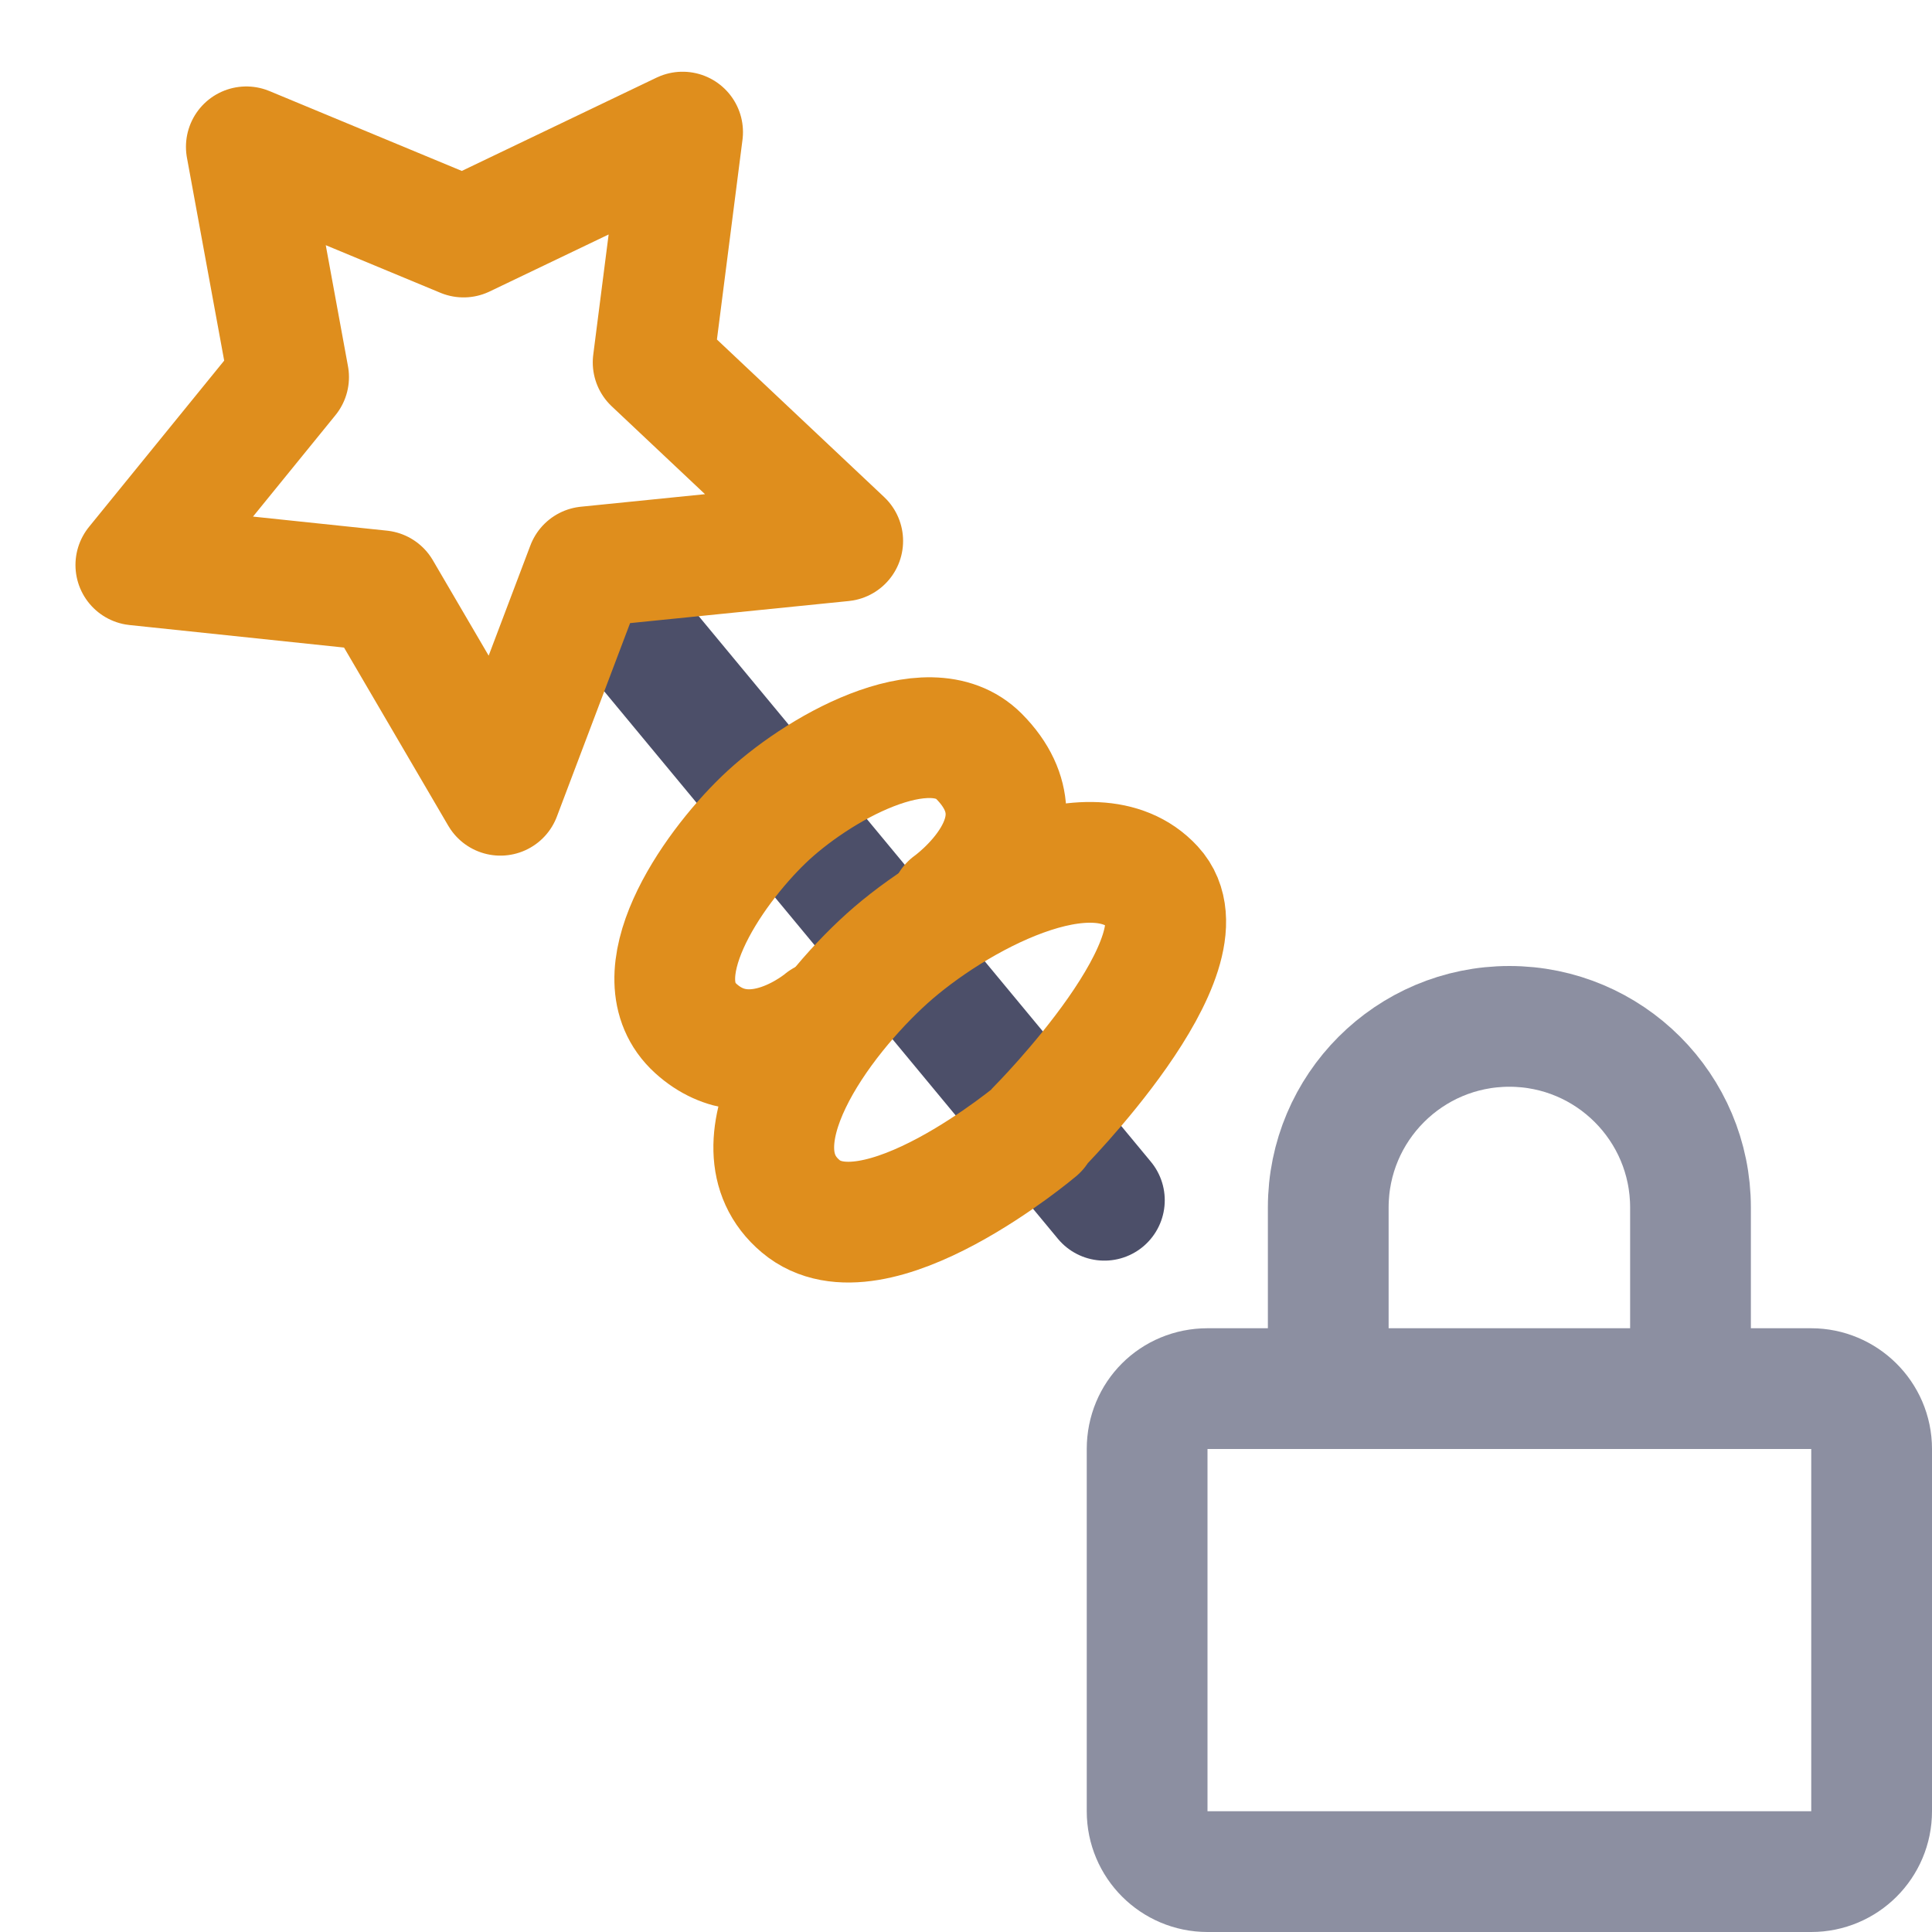
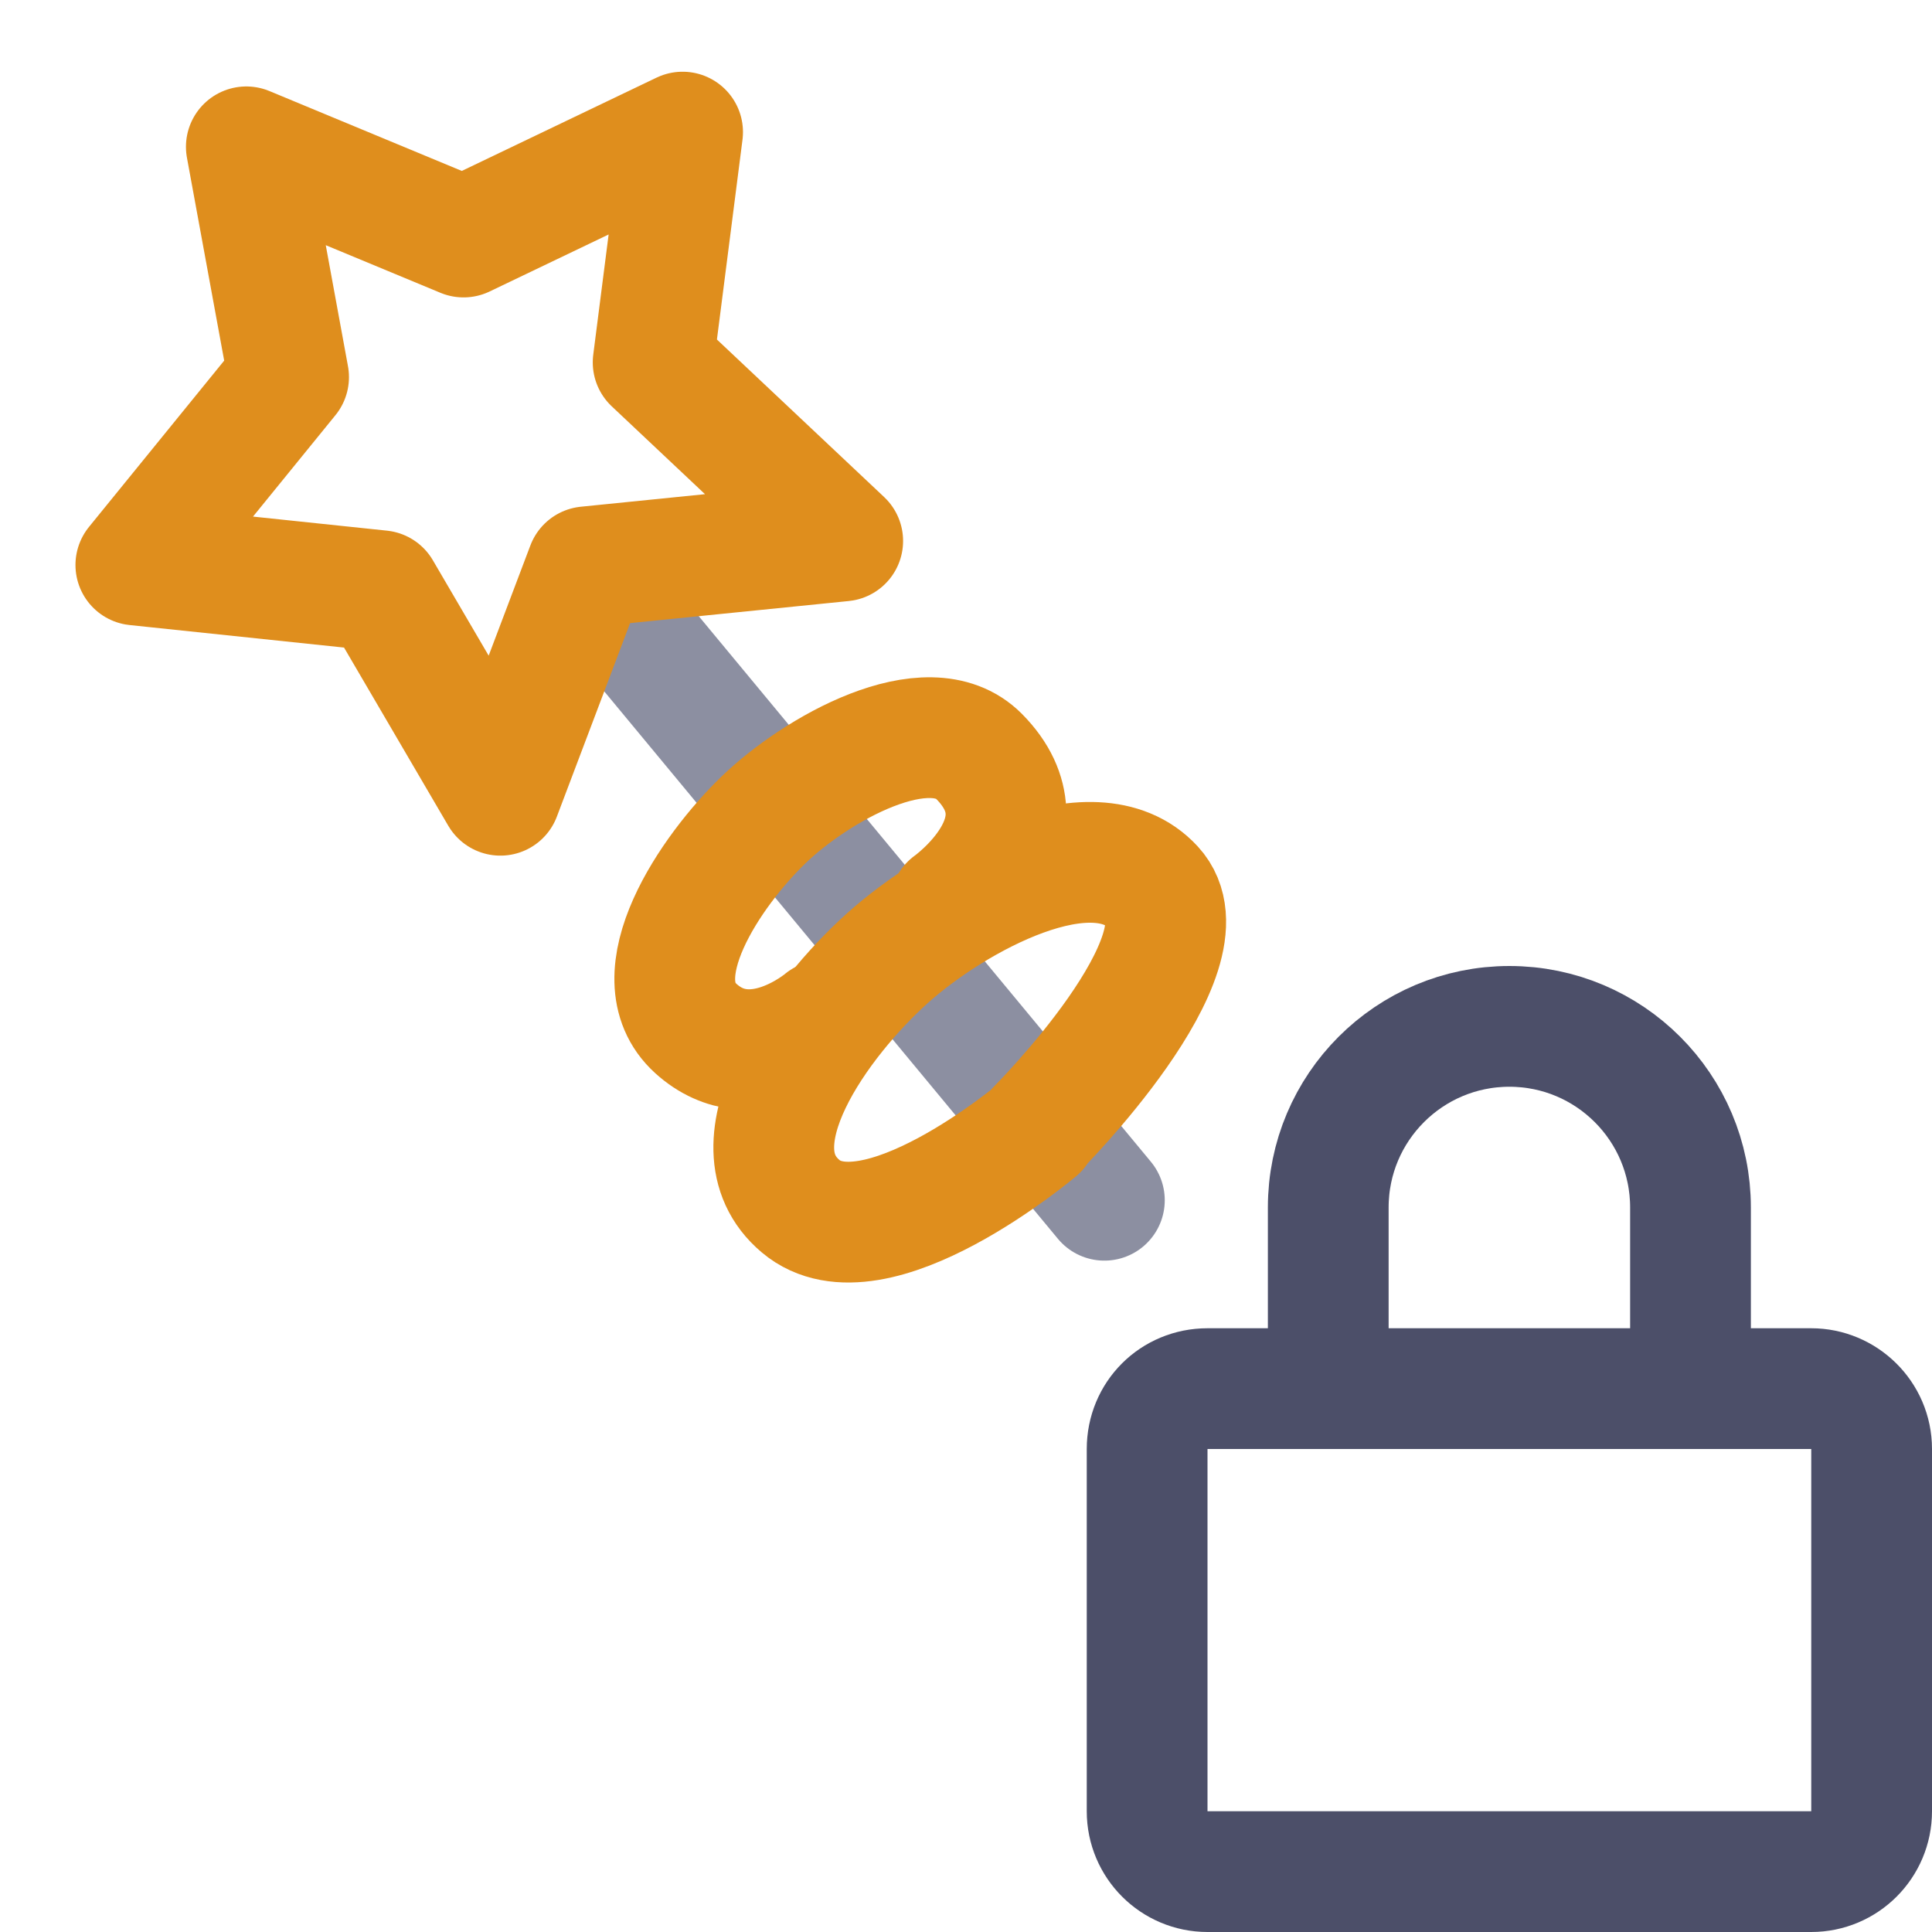
<svg xmlns="http://www.w3.org/2000/svg" width="16" height="16" viewBox="0 0 16 16">
-   <path fill="none" stroke="#8c8fa1" d="m 15,11.5 c 0.27,0 0.5,0.22 0.5,0.5 v 3 A 0.5,0.5 0 0 1 15,15.5 H 10 A 0.5,0.5 0 0 1 9.5,15 v -3 c 0,-0.28 0.22,-0.5 0.5,-0.5 z m -4,0 V 10 a 1.5,1.5 0 0 1 3,0 v 1.5" />
-   <path fill="none" stroke="#4c4f69" stroke-linecap="round" stroke-linejoin="round" d="M 5.043,4.989 9.146,9.94" />
+   <path fill="none" stroke="#4C4F69" d="m 15,11.5 c 0.27,0 0.5,0.22 0.5,0.5 v 3 A 0.5,0.5 0 0 1 15,15.5 H 10 A 0.5,0.5 0 0 1 9.5,15 v -3 c 0,-0.28 0.22,-0.5 0.5,-0.5 z m -4,0 V 10 a 1.5,1.5 0 0 1 3,0 v 1.5" />
+   <path fill="none" stroke="#8C8FA1" stroke-linecap="round" stroke-linejoin="round" d="M 5.043,4.989 9.146,9.94" />
  <path fill="none" stroke="#df8e1d" stroke-linecap="round" stroke-linejoin="round" d="M2.39 3.123 2.04 1.216 3.839 1.963 5.653 1.094 5.409 3.001 6.979 4.48 4.86 4.694 4.144 6.586 3.153 4.892 1.125 4.679ZM6.818 8.452c0 0-.582.496-1.056.065C5.287 8.085 5.889 7.209 6.322 6.791 6.754 6.373 7.687 5.841 8.108 6.264 8.724 6.885 7.87 7.49 7.87 7.49" />
  <path fill="none" stroke="#df8e1d" stroke-linecap="round" stroke-linejoin="round" d="m 8.591,9.358 c 0,0 -1.355,1.144 -1.961,0.631 C 6.023,9.477 6.794,8.435 7.346,7.938 7.899,7.44 9.055,6.809 9.551,7.348 10.048,7.886 8.586,9.351 8.586,9.351" />
</svg>
